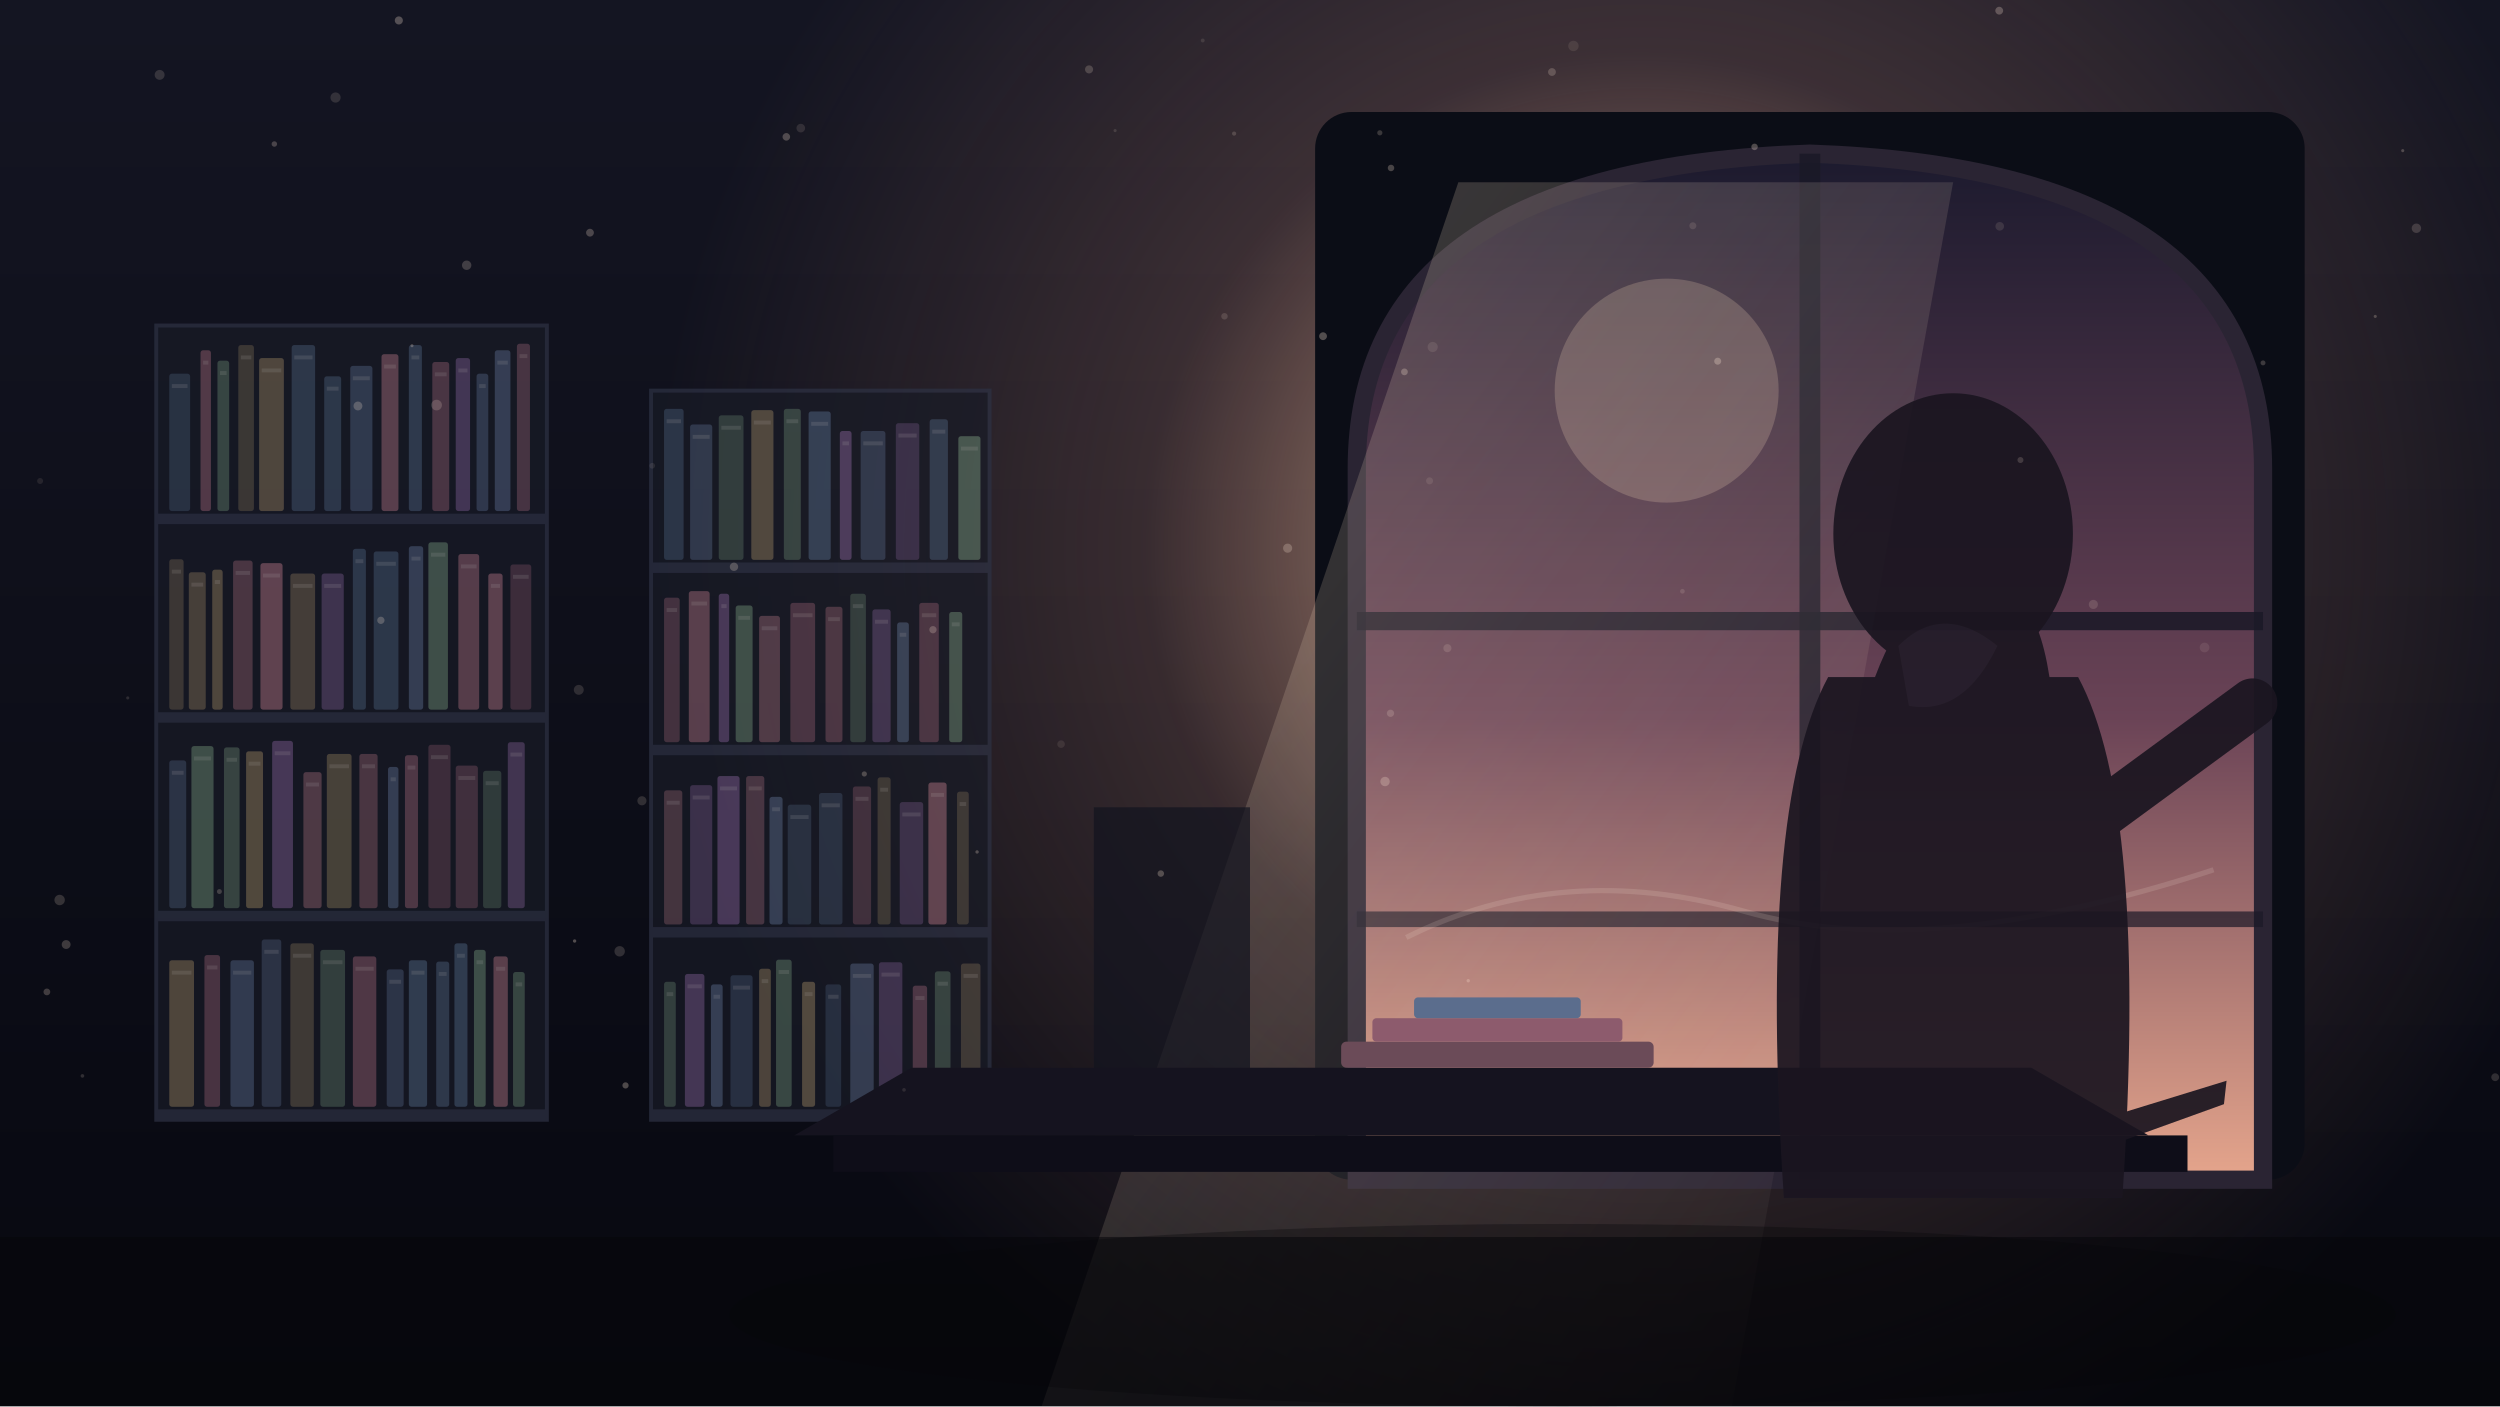
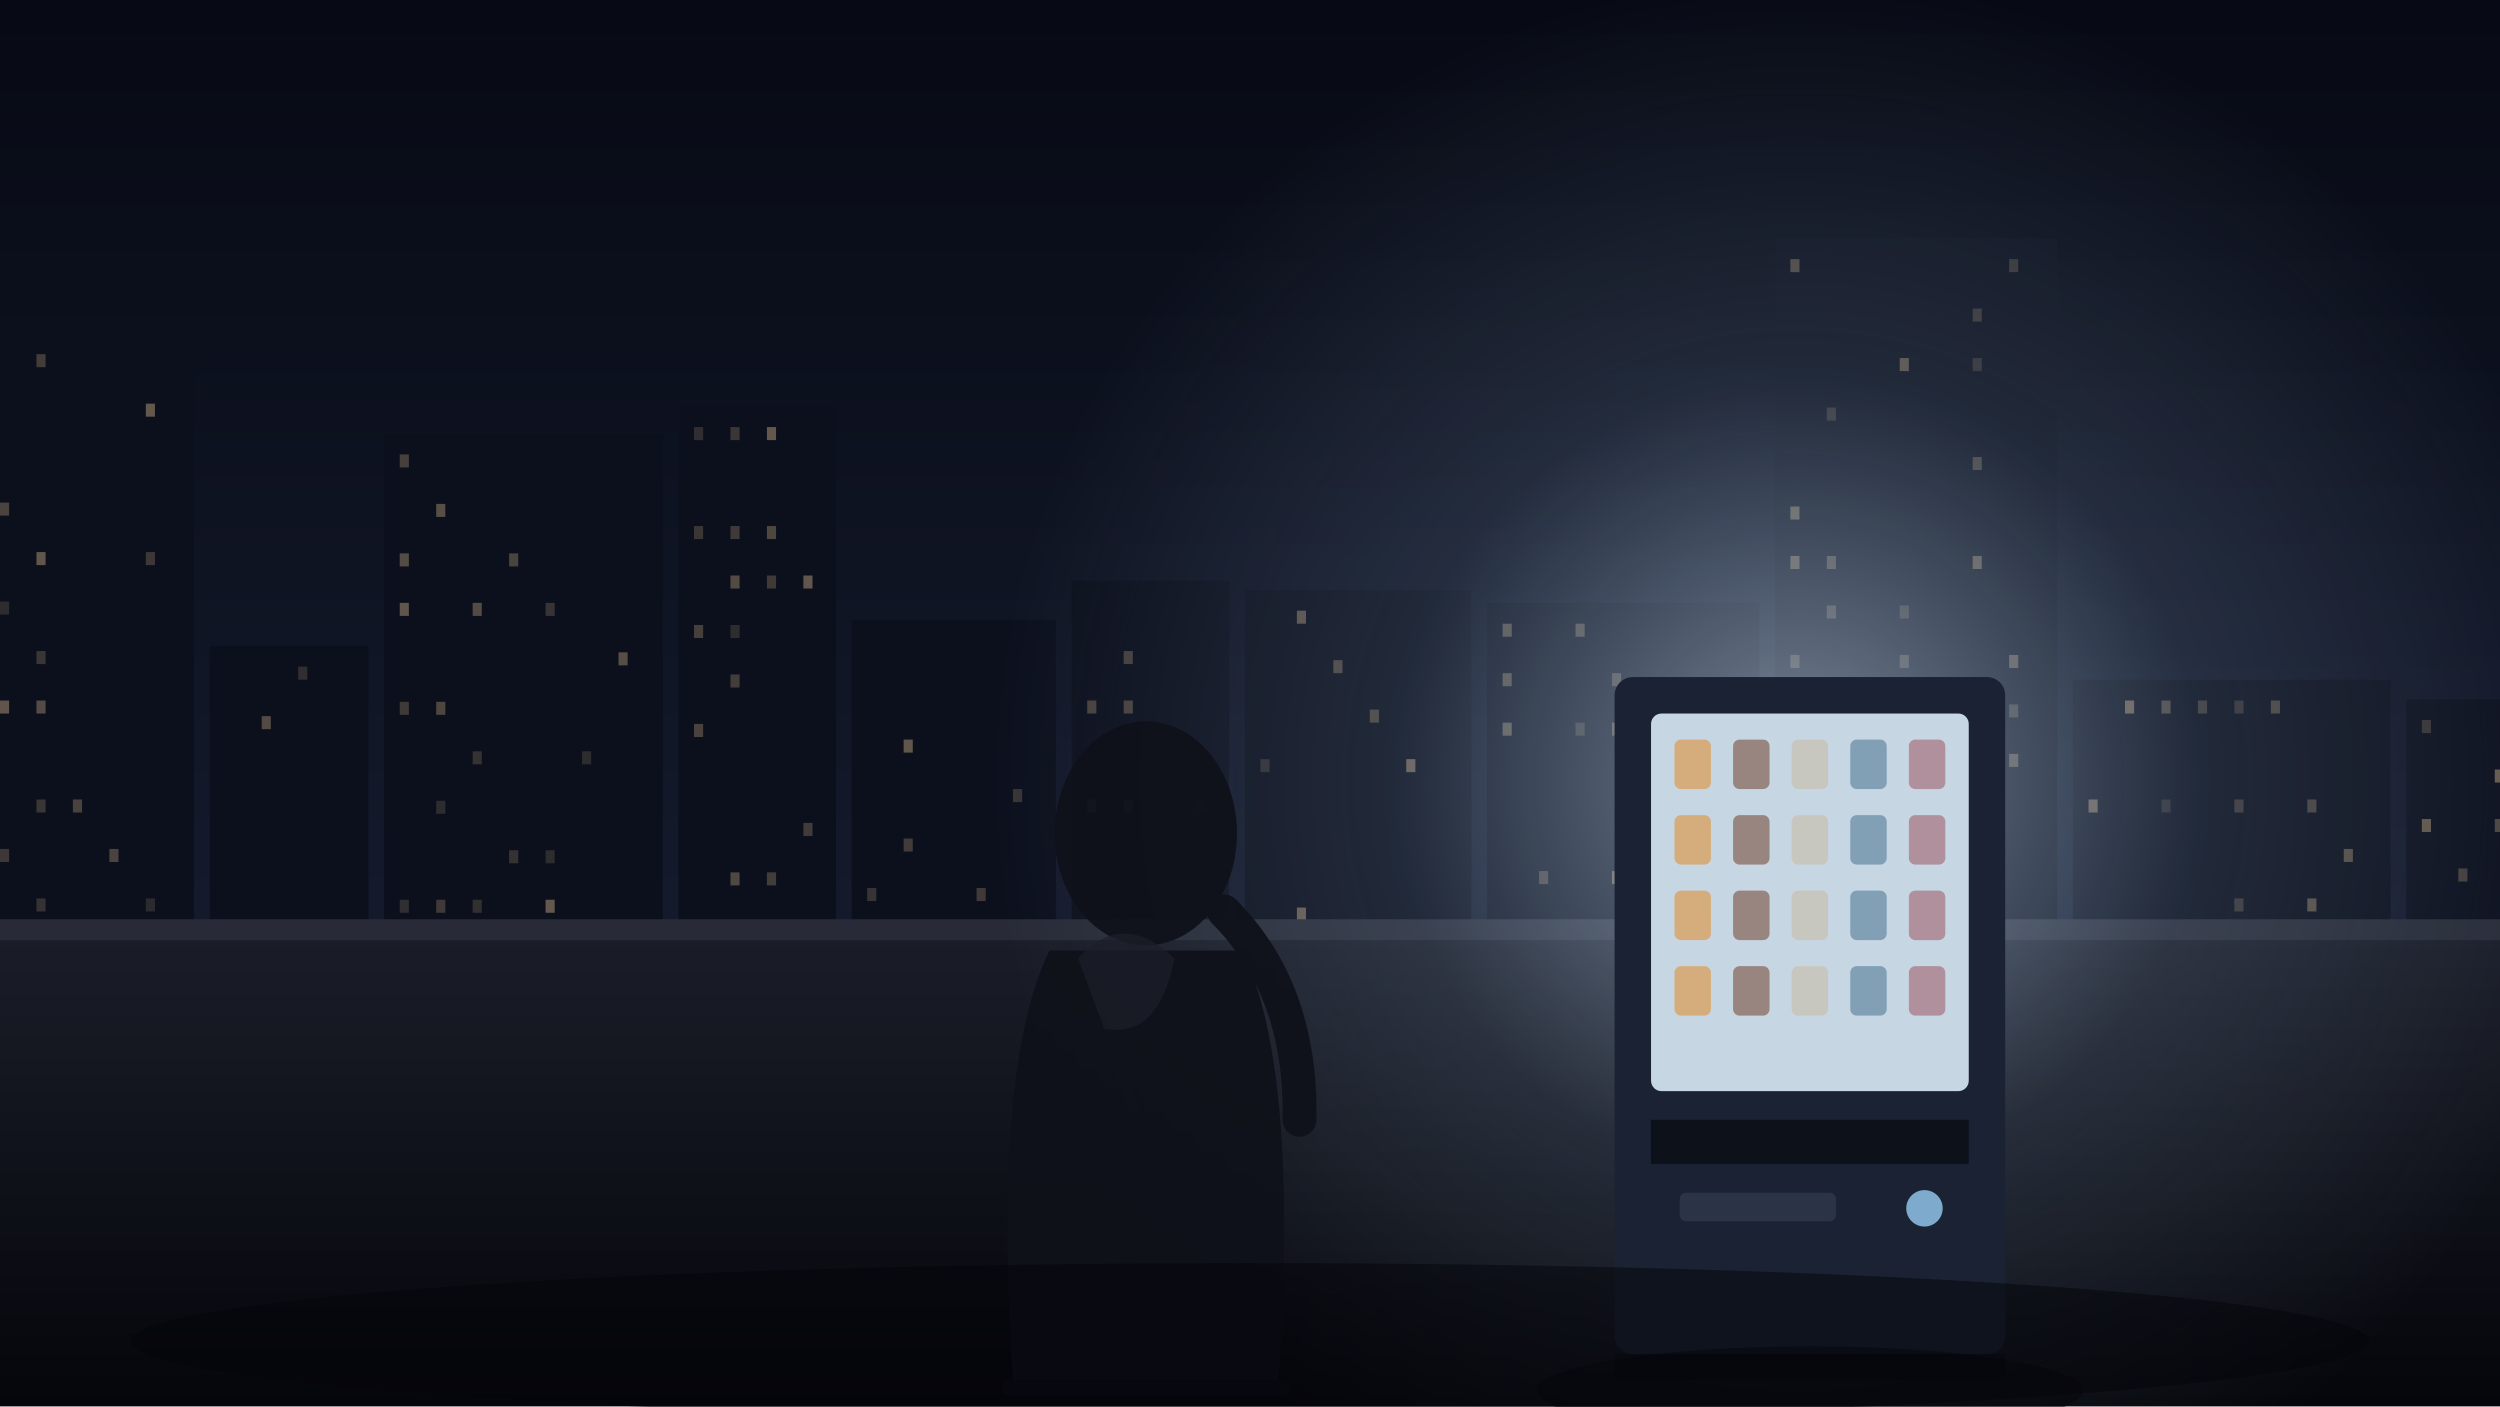
<svg xmlns="http://www.w3.org/2000/svg" viewBox="0 0 1920 1080" width="1920" height="1080">
  <defs>
    <linearGradient id="sky" x1="0" y1="0" x2="0" y2="1">
-       <stop offset="0" stop-color="#1c1a2e" />
-       <stop offset="0.55" stop-color="#6a4356" />
-       <stop offset="1" stop-color="#e5a58c" />
+       <stop offset="0" stop-color="#070a14" />
+       <stop offset="0.65" stop-color="#141a2c" />
+       <stop offset="1" stop-color="#312638" />
    </linearGradient>
-     <linearGradient id="wall" x1="0" y1="0" x2="0" y2="1">
-       <stop offset="0" stop-color="#141522" />
-       <stop offset="1" stop-color="#070810" />
-     </linearGradient>
-     <radialGradient id="glow" cx="1260" cy="420" r="760" gradientUnits="userSpaceOnUse">
-       <stop offset="0" stop-color="#ffd7b0" stop-opacity="0.8" />
-       <stop offset="0.5" stop-color="#f3a98f" stop-opacity="0.18" />
-       <stop offset="1" stop-color="#f3a98f" stop-opacity="0" />
+     <radialGradient id="vend" cx="1380" cy="600" r="620" gradientUnits="userSpaceOnUse">
+       <stop offset="0" stop-color="#d9ecff" stop-opacity="0.55" />
+       <stop offset="0.5" stop-color="#a8c9ec" stop-opacity="0.14" />
+       <stop offset="1" stop-color="#a8c9ec" stop-opacity="0" />
    </radialGradient>
-     <linearGradient id="beam" x1="0" y1="0" x2="1" y2="1">
-       <stop offset="0" stop-color="#ffe6c8" stop-opacity="0.3" />
-       <stop offset="1" stop-color="#ffe6c8" stop-opacity="0" />
+     <linearGradient id="road" x1="0" y1="0" x2="0" y2="1">
+       <stop offset="0" stop-color="#1a1d28" />
+       <stop offset="1" stop-color="#05060b" />
    </linearGradient>
  </defs>
-   <rect width="1920" height="1080" fill="url(#wall)" />
-   <rect width="1920" height="1080" fill="url(#glow)" />
-   <g>
-     <rect x="1010" y="86" width="760" height="820" rx="28" fill="#0b0d16" />
-     <path d="M1042 906 L1042 360 Q1042 130 1390 118 Q1738 130 1738 360 L1738 906 Z" fill="url(#sky)" />
-     <path d="M1042 906 L1042 360 Q1042 130 1390 118 Q1738 130 1738 360 L1738 906 Z" fill="none" stroke="#2a2433" stroke-width="14" />
-     <rect x="1382" y="118" width="16" height="788" fill="#1a1826" opacity="0.86" />
-     <rect x="1042" y="470" width="696" height="14" fill="#1a1826" opacity="0.86" />
-     <rect x="1042" y="700" width="696" height="12" fill="#1a1826" opacity="0.7" />
-     <circle cx="1280" cy="300" r="86" fill="#ffe0bd" opacity="0.2" />
-     <path d="M1080 720 Q1200 660 1340 700 T1700 668" fill="none" stroke="#fff3e2" stroke-width="4" opacity="0.14" />
+   <rect width="1920" height="1080" fill="url(#sky)" />
+   <rect x="-40" y="256" width="189" height="464" fill="#0c101d" />
+   <rect x="-28" y="500" width="7" height="10" fill="#ffd9a0" opacity="0.15" />
+   <rect x="0" y="386" width="7" height="10" fill="#ffd9a0" opacity="0.26" />
+   <rect x="0" y="462" width="7" height="10" fill="#ffd9a0" opacity="0.14" />
+   <rect x="0" y="538" width="7" height="10" fill="#ffd9a0" opacity="0.34" />
+   <rect x="0" y="652" width="7" height="10" fill="#ffd9a0" opacity="0.20" />
+   <rect x="28" y="272" width="7" height="10" fill="#ffd9a0" opacity="0.23" />
+   <rect x="28" y="424" width="7" height="10" fill="#ffd9a0" opacity="0.35" />
+   <rect x="28" y="500" width="7" height="10" fill="#ffd9a0" opacity="0.19" />
+   <rect x="28" y="538" width="7" height="10" fill="#ffd9a0" opacity="0.30" />
+   <rect x="28" y="614" width="7" height="10" fill="#ffd9a0" opacity="0.19" />
+   <rect x="28" y="690" width="7" height="10" fill="#ffd9a0" opacity="0.17" />
+   <rect x="56" y="614" width="7" height="10" fill="#ffd9a0" opacity="0.25" />
+   <rect x="84" y="652" width="7" height="10" fill="#ffd9a0" opacity="0.26" />
+   <rect x="112" y="310" width="7" height="10" fill="#ffd9a0" opacity="0.36" />
+   <rect x="112" y="424" width="7" height="10" fill="#ffd9a0" opacity="0.20" />
+   <rect x="112" y="690" width="7" height="10" fill="#ffd9a0" opacity="0.13" />
+   <rect x="161" y="496" width="122" height="224" fill="#0c101d" />
+   <rect x="201" y="550" width="7" height="10" fill="#ffd9a0" opacity="0.29" />
+   <rect x="229" y="512" width="7" height="10" fill="#ffd9a0" opacity="0.15" />
+   <rect x="295" y="333" width="214" height="387" fill="#0c101d" />
+   <rect x="307" y="349" width="7" height="10" fill="#ffd9a0" opacity="0.24" />
+   <rect x="307" y="425" width="7" height="10" fill="#ffd9a0" opacity="0.30" />
+   <rect x="307" y="463" width="7" height="10" fill="#ffd9a0" opacity="0.35" />
+   <rect x="307" y="539" width="7" height="10" fill="#ffd9a0" opacity="0.21" />
+   <rect x="307" y="691" width="7" height="10" fill="#ffd9a0" opacity="0.15" />
+   <rect x="335" y="387" width="7" height="10" fill="#ffd9a0" opacity="0.31" />
+   <rect x="335" y="539" width="7" height="10" fill="#ffd9a0" opacity="0.27" />
+   <rect x="335" y="615" width="7" height="10" fill="#ffd9a0" opacity="0.14" />
+   <rect x="335" y="691" width="7" height="10" fill="#ffd9a0" opacity="0.21" />
+   <rect x="363" y="463" width="7" height="10" fill="#ffd9a0" opacity="0.30" />
+   <rect x="363" y="577" width="7" height="10" fill="#ffd9a0" opacity="0.17" />
+   <rect x="363" y="691" width="7" height="10" fill="#ffd9a0" opacity="0.16" />
+   <rect x="391" y="425" width="7" height="10" fill="#ffd9a0" opacity="0.26" />
+   <rect x="391" y="653" width="7" height="10" fill="#ffd9a0" opacity="0.17" />
+   <rect x="419" y="463" width="7" height="10" fill="#ffd9a0" opacity="0.18" />
+   <rect x="419" y="653" width="7" height="10" fill="#ffd9a0" opacity="0.14" />
+   <rect x="419" y="691" width="7" height="10" fill="#ffd9a0" opacity="0.36" />
+   <rect x="447" y="577" width="7" height="10" fill="#ffd9a0" opacity="0.14" />
+   <rect x="475" y="501" width="7" height="10" fill="#ffd9a0" opacity="0.31" />
+   <rect x="521" y="312" width="121" height="408" fill="#0c101d" />
+   <rect x="533" y="328" width="7" height="10" fill="#ffd9a0" opacity="0.15" />
+   <rect x="533" y="404" width="7" height="10" fill="#ffd9a0" opacity="0.19" />
+   <rect x="533" y="480" width="7" height="10" fill="#ffd9a0" opacity="0.24" />
+   <rect x="533" y="556" width="7" height="10" fill="#ffd9a0" opacity="0.25" />
+   <rect x="561" y="328" width="7" height="10" fill="#ffd9a0" opacity="0.19" />
+   <rect x="561" y="404" width="7" height="10" fill="#ffd9a0" opacity="0.21" />
+   <rect x="561" y="442" width="7" height="10" fill="#ffd9a0" opacity="0.29" />
+   <rect x="561" y="480" width="7" height="10" fill="#ffd9a0" opacity="0.14" />
+   <rect x="561" y="518" width="7" height="10" fill="#ffd9a0" opacity="0.23" />
+   <rect x="561" y="670" width="7" height="10" fill="#ffd9a0" opacity="0.28" />
+   <rect x="589" y="328" width="7" height="10" fill="#ffd9a0" opacity="0.36" />
+   <rect x="589" y="404" width="7" height="10" fill="#ffd9a0" opacity="0.27" />
+   <rect x="589" y="442" width="7" height="10" fill="#ffd9a0" opacity="0.21" />
+   <rect x="589" y="670" width="7" height="10" fill="#ffd9a0" opacity="0.23" />
+   <rect x="617" y="442" width="7" height="10" fill="#ffd9a0" opacity="0.35" />
+   <rect x="617" y="632" width="7" height="10" fill="#ffd9a0" opacity="0.22" />
+   <rect x="654" y="476" width="157" height="244" fill="#0c101d" />
+   <rect x="666" y="682" width="7" height="10" fill="#ffd9a0" opacity="0.18" />
+   <rect x="694" y="568" width="7" height="10" fill="#ffd9a0" opacity="0.35" />
+   <rect x="694" y="644" width="7" height="10" fill="#ffd9a0" opacity="0.22" />
+   <rect x="750" y="682" width="7" height="10" fill="#ffd9a0" opacity="0.21" />
+   <rect x="778" y="606" width="7" height="10" fill="#ffd9a0" opacity="0.18" />
+   <rect x="823" y="446" width="121" height="274" fill="#0c101d" />
+   <rect x="835" y="538" width="7" height="10" fill="#ffd9a0" opacity="0.24" />
+   <rect x="835" y="614" width="7" height="10" fill="#ffd9a0" opacity="0.29" />
+   <rect x="863" y="500" width="7" height="10" fill="#ffd9a0" opacity="0.23" />
+   <rect x="863" y="538" width="7" height="10" fill="#ffd9a0" opacity="0.24" />
+   <rect x="863" y="614" width="7" height="10" fill="#ffd9a0" opacity="0.20" />
+   <rect x="919" y="614" width="7" height="10" fill="#ffd9a0" opacity="0.12" />
+   <rect x="956" y="453" width="174" height="267" fill="#0c101d" />
+   <rect x="968" y="583" width="7" height="10" fill="#ffd9a0" opacity="0.14" />
+   <rect x="996" y="469" width="7" height="10" fill="#ffd9a0" opacity="0.31" />
+   <rect x="996" y="697" width="7" height="10" fill="#ffd9a0" opacity="0.36" />
+   <rect x="1024" y="507" width="7" height="10" fill="#ffd9a0" opacity="0.25" />
+   <rect x="1052" y="545" width="7" height="10" fill="#ffd9a0" opacity="0.24" />
+   <rect x="1080" y="583" width="7" height="10" fill="#ffd9a0" opacity="0.36" />
+   <rect x="1142" y="463" width="209" height="257" fill="#0c101d" />
+   <rect x="1154" y="479" width="7" height="10" fill="#ffd9a0" opacity="0.27" />
+   <rect x="1154" y="517" width="7" height="10" fill="#ffd9a0" opacity="0.27" />
+   <rect x="1154" y="555" width="7" height="10" fill="#ffd9a0" opacity="0.30" />
+   <rect x="1182" y="669" width="7" height="10" fill="#ffd9a0" opacity="0.23" />
+   <rect x="1210" y="479" width="7" height="10" fill="#ffd9a0" opacity="0.25" />
+   <rect x="1210" y="555" width="7" height="10" fill="#ffd9a0" opacity="0.16" />
+   <rect x="1238" y="517" width="7" height="10" fill="#ffd9a0" opacity="0.23" />
+   <rect x="1238" y="555" width="7" height="10" fill="#ffd9a0" opacity="0.28" />
+   <rect x="1238" y="669" width="7" height="10" fill="#ffd9a0" opacity="0.35" />
+   <rect x="1363" y="183" width="217" height="537" fill="#0c101d" />
+   <rect x="1375" y="199" width="7" height="10" fill="#ffd9a0" opacity="0.26" />
+   <rect x="1375" y="389" width="7" height="10" fill="#ffd9a0" opacity="0.32" />
+   <rect x="1375" y="427" width="7" height="10" fill="#ffd9a0" opacity="0.30" />
+   <rect x="1375" y="503" width="7" height="10" fill="#ffd9a0" opacity="0.20" />
+   <rect x="1375" y="579" width="7" height="10" fill="#ffd9a0" opacity="0.37" />
+   <rect x="1375" y="693" width="7" height="10" fill="#ffd9a0" opacity="0.22" />
+   <rect x="1403" y="313" width="7" height="10" fill="#ffd9a0" opacity="0.15" />
+   <rect x="1403" y="427" width="7" height="10" fill="#ffd9a0" opacity="0.24" />
+   <rect x="1403" y="465" width="7" height="10" fill="#ffd9a0" opacity="0.20" />
+   <rect x="1403" y="617" width="7" height="10" fill="#ffd9a0" opacity="0.24" />
+   <rect x="1403" y="655" width="7" height="10" fill="#ffd9a0" opacity="0.32" />
+   <rect x="1403" y="693" width="7" height="10" fill="#ffd9a0" opacity="0.20" />
+   <rect x="1431" y="541" width="7" height="10" fill="#ffd9a0" opacity="0.20" />
+   <rect x="1431" y="655" width="7" height="10" fill="#ffd9a0" opacity="0.13" />
+   <rect x="1459" y="275" width="7" height="10" fill="#ffd9a0" opacity="0.30" />
+   <rect x="1459" y="465" width="7" height="10" fill="#ffd9a0" opacity="0.16" />
+   <rect x="1459" y="503" width="7" height="10" fill="#ffd9a0" opacity="0.20" />
+   <rect x="1487" y="541" width="7" height="10" fill="#ffd9a0" opacity="0.20" />
+   <rect x="1487" y="693" width="7" height="10" fill="#ffd9a0" opacity="0.33" />
+   <rect x="1515" y="237" width="7" height="10" fill="#ffd9a0" opacity="0.17" />
+   <rect x="1515" y="275" width="7" height="10" fill="#ffd9a0" opacity="0.14" />
+   <rect x="1515" y="351" width="7" height="10" fill="#ffd9a0" opacity="0.22" />
+   <rect x="1515" y="427" width="7" height="10" fill="#ffd9a0" opacity="0.30" />
+   <rect x="1515" y="541" width="7" height="10" fill="#ffd9a0" opacity="0.23" />
+   <rect x="1515" y="655" width="7" height="10" fill="#ffd9a0" opacity="0.31" />
+   <rect x="1515" y="693" width="7" height="10" fill="#ffd9a0" opacity="0.19" />
+   <rect x="1543" y="199" width="7" height="10" fill="#ffd9a0" opacity="0.17" />
+   <rect x="1543" y="503" width="7" height="10" fill="#ffd9a0" opacity="0.28" />
+   <rect x="1543" y="541" width="7" height="10" fill="#ffd9a0" opacity="0.19" />
+   <rect x="1543" y="579" width="7" height="10" fill="#ffd9a0" opacity="0.27" />
+   <rect x="1592" y="522" width="244" height="198" fill="#0c101d" />
+   <rect x="1604" y="614" width="7" height="10" fill="#ffd9a0" opacity="0.35" />
+   <rect x="1632" y="538" width="7" height="10" fill="#ffd9a0" opacity="0.36" />
+   <rect x="1660" y="538" width="7" height="10" fill="#ffd9a0" opacity="0.25" />
+   <rect x="1660" y="614" width="7" height="10" fill="#ffd9a0" opacity="0.12" />
+   <rect x="1688" y="538" width="7" height="10" fill="#ffd9a0" opacity="0.19" />
+   <rect x="1716" y="538" width="7" height="10" fill="#ffd9a0" opacity="0.16" />
+   <rect x="1716" y="614" width="7" height="10" fill="#ffd9a0" opacity="0.18" />
+   <rect x="1716" y="690" width="7" height="10" fill="#ffd9a0" opacity="0.18" />
+   <rect x="1744" y="538" width="7" height="10" fill="#ffd9a0" opacity="0.24" />
+   <rect x="1772" y="614" width="7" height="10" fill="#ffd9a0" opacity="0.23" />
+   <rect x="1772" y="690" width="7" height="10" fill="#ffd9a0" opacity="0.30" />
+   <rect x="1800" y="652" width="7" height="10" fill="#ffd9a0" opacity="0.29" />
+   <rect x="1848" y="537" width="96" height="183" fill="#0c101d" />
+   <rect x="1860" y="553" width="7" height="10" fill="#ffd9a0" opacity="0.17" />
+   <rect x="1860" y="629" width="7" height="10" fill="#ffd9a0" opacity="0.34" />
+   <rect x="1888" y="667" width="7" height="10" fill="#ffd9a0" opacity="0.23" />
+   <rect x="1916" y="591" width="7" height="10" fill="#ffd9a0" opacity="0.36" />
+   <rect x="1916" y="629" width="7" height="10" fill="#ffd9a0" opacity="0.26" />
+   <rect x="1956" y="532" width="121" height="188" fill="#0c101d" />
+   <rect x="2024" y="586" width="7" height="10" fill="#ffd9a0" opacity="0.32" />
+   <rect x="2024" y="662" width="7" height="10" fill="#ffd9a0" opacity="0.36" />
+   <rect x="2052" y="548" width="7" height="10" fill="#ffd9a0" opacity="0.27" />
+   <rect x="2052" y="662" width="7" height="10" fill="#ffd9a0" opacity="0.31" />
+   <rect y="720" width="1920" height="360" fill="url(#road)" />
+   <rect y="706" width="1920" height="16" fill="#282b37" />
+   <rect width="1920" height="1080" fill="url(#vend)" />
+   <g transform="translate(1390 520)">
+     <rect x="-150" y="0" width="300" height="520" rx="14" fill="#1a2233" />
+     <rect x="-122" y="28" width="244" height="290" rx="8" fill="#e2f2ff" opacity="0.86" />
+     <g opacity="0.85">
+       <rect x="-104" y="48" width="28" height="38" rx="5" fill="#d9a15e" opacity="0.9" />
+       <rect x="-59" y="48" width="28" height="38" rx="5" fill="#8a6d62" opacity="0.9" />
+       <rect x="-14" y="48" width="28" height="38" rx="5" fill="#c9c2b4" opacity="0.9" />
+       <rect x="31" y="48" width="28" height="38" rx="5" fill="#6d8fa8" opacity="0.9" />
+       <rect x="76" y="48" width="28" height="38" rx="5" fill="#a87b86" opacity="0.9" />
+       <rect x="-104" y="106" width="28" height="38" rx="5" fill="#d9a15e" opacity="0.9" />
+       <rect x="-59" y="106" width="28" height="38" rx="5" fill="#8a6d62" opacity="0.9" />
+       <rect x="-14" y="106" width="28" height="38" rx="5" fill="#c9c2b4" opacity="0.9" />
+       <rect x="31" y="106" width="28" height="38" rx="5" fill="#6d8fa8" opacity="0.9" />
+       <rect x="76" y="106" width="28" height="38" rx="5" fill="#a87b86" opacity="0.9" />
+       <rect x="-104" y="164" width="28" height="38" rx="5" fill="#d9a15e" opacity="0.9" />
+       <rect x="-59" y="164" width="28" height="38" rx="5" fill="#8a6d62" opacity="0.9" />
+       <rect x="-14" y="164" width="28" height="38" rx="5" fill="#c9c2b4" opacity="0.9" />
+       <rect x="31" y="164" width="28" height="38" rx="5" fill="#6d8fa8" opacity="0.9" />
+       <rect x="76" y="164" width="28" height="38" rx="5" fill="#a87b86" opacity="0.9" />
+       <rect x="-104" y="222" width="28" height="38" rx="5" fill="#d9a15e" opacity="0.9" />
+       <rect x="-59" y="222" width="28" height="38" rx="5" fill="#8a6d62" opacity="0.9" />
+       <rect x="-14" y="222" width="28" height="38" rx="5" fill="#c9c2b4" opacity="0.9" />
+       <rect x="31" y="222" width="28" height="38" rx="5" fill="#6d8fa8" opacity="0.9" />
+       <rect x="76" y="222" width="28" height="38" rx="5" fill="#a87b86" opacity="0.9" />
+     </g>
+     <rect x="-122" y="340" width="244" height="34" fill="#0c111a" />
+     <rect x="-100" y="396" width="120" height="22" rx="5" fill="#2a3446" />
+     <circle cx="88" cy="408" r="14" fill="#8fc3e8" opacity="0.85" />
+     <rect x="-150" y="520" width="300" height="20" fill="#0c1018" />
+     <ellipse cx="0" cy="548" rx="210" ry="34" fill="#05060a" opacity="0.5" />
  </g>
-   <polygon points="1120,140 1500,140 1330,1080 800,1080" fill="url(#beam)" opacity="0.8" />
-   <g opacity="0.72">
-     <rect x="120" y="250" width="300" height="610" fill="#171a26" stroke="#2c3043" stroke-width="3" />
-     <rect x="120" y="394.5" width="300" height="8" fill="#2c3043" />
-     <rect x="130" y="287" width="16" height="105.5" rx="2" fill="#4f6480" opacity="0.477" />
-     <rect x="132" y="295" width="12" height="3" fill="#f3eee8" opacity="0.16" />
-     <rect x="154" y="269" width="8" height="123.5" rx="2" fill="#8d5b6d" opacity="0.706" />
-     <rect x="156" y="277" width="4" height="3" fill="#f3eee8" opacity="0.16" />
-     <rect x="167" y="277" width="9" height="115.5" rx="2" fill="#6d8d74" opacity="0.545" />
-     <rect x="169" y="285" width="5" height="3" fill="#f3eee8" opacity="0.16" />
-     <rect x="183" y="265" width="12" height="127.5" rx="2" fill="#8d7a5b" opacity="0.439" />
-     <rect x="185" y="273" width="8" height="3" fill="#f3eee8" opacity="0.16" />
-     <rect x="199" y="275" width="19" height="117.5" rx="2" fill="#8d7a5b" opacity="0.674" />
-     <rect x="201" y="283" width="15" height="3" fill="#f3eee8" opacity="0.16" />
-     <rect x="224" y="265" width="18" height="127.5" rx="2" fill="#4f6480" opacity="0.576" />
-     <rect x="226" y="273" width="14" height="3" fill="#f3eee8" opacity="0.16" />
-     <rect x="249" y="289" width="13" height="103.5" rx="2" fill="#4f6480" opacity="0.577" />
-     <rect x="251" y="297" width="9" height="3" fill="#f3eee8" opacity="0.16" />
-     <rect x="269" y="281" width="17" height="111.5" rx="2" fill="#5b6d8d" opacity="0.551" />
-     <rect x="271" y="289" width="13" height="3" fill="#f3eee8" opacity="0.16" />
-     <rect x="293" y="272" width="13" height="120.5" rx="2" fill="#a76f7d" opacity="0.652" />
-     <rect x="295" y="280" width="9" height="3" fill="#f3eee8" opacity="0.16" />
-     <rect x="314" y="265" width="10" height="127.5" rx="2" fill="#4f6480" opacity="0.625" />
-     <rect x="316" y="273" width="6" height="3" fill="#f3eee8" opacity="0.16" />
-     <rect x="332" y="278" width="13" height="114.5" rx="2" fill="#8d5b6d" opacity="0.612" />
-     <rect x="334" y="286" width="9" height="3" fill="#f3eee8" opacity="0.16" />
-     <rect x="350" y="275" width="11" height="117.5" rx="2" fill="#7a5b8d" opacity="0.641" />
-     <rect x="352" y="283" width="7" height="3" fill="#f3eee8" opacity="0.16" />
-     <rect x="366" y="287" width="9" height="105.5" rx="2" fill="#5b6d8d" opacity="0.537" />
-     <rect x="368" y="295" width="5" height="3" fill="#f3eee8" opacity="0.16" />
-     <rect x="380" y="269" width="12" height="123.5" rx="2" fill="#5b6d8d" opacity="0.634" />
-     <rect x="382" y="277" width="8" height="3" fill="#f3eee8" opacity="0.16" />
-     <rect x="397" y="264" width="10" height="128.5" rx="2" fill="#8d5b6d" opacity="0.592" />
-     <rect x="399" y="272" width="6" height="3" fill="#f3eee8" opacity="0.16" />
-     <rect x="120" y="547" width="300" height="8" fill="#2c3043" />
-     <rect x="130" y="429.5" width="11" height="115.5" rx="2" fill="#8d7a5b" opacity="0.448" />
-     <rect x="132" y="437.5" width="7" height="3" fill="#f3eee8" opacity="0.16" />
-     <rect x="145" y="439.5" width="13" height="105.5" rx="2" fill="#8d7a5b" opacity="0.58" />
-     <rect x="147" y="447.5" width="9" height="3" fill="#f3eee8" opacity="0.16" />
-     <rect x="163" y="437.5" width="8" height="107.5" rx="2" fill="#8d7a5b" opacity="0.682" />
-     <rect x="165" y="445.5" width="4" height="3" fill="#f3eee8" opacity="0.16" />
-     <rect x="179" y="430.5" width="15" height="114.5" rx="2" fill="#a76f7d" opacity="0.494" />
-     <rect x="181" y="438.5" width="11" height="3" fill="#f3eee8" opacity="0.16" />
-     <rect x="200" y="432.5" width="17" height="112.5" rx="2" fill="#a76f7d" opacity="0.714" />
-     <rect x="202" y="440.5" width="13" height="3" fill="#f3eee8" opacity="0.16" />
-     <rect x="223" y="440.5" width="19" height="104.5" rx="2" fill="#8d7a5b" opacity="0.56" />
-     <rect x="225" y="448.5" width="15" height="3" fill="#f3eee8" opacity="0.16" />
-     <rect x="247" y="440.5" width="17" height="104.5" rx="2" fill="#7a5b8d" opacity="0.591" />
-     <rect x="249" y="448.5" width="13" height="3" fill="#f3eee8" opacity="0.16" />
-     <rect x="271" y="421.5" width="10" height="123.5" rx="2" fill="#4f6480" opacity="0.592" />
-     <rect x="273" y="429.5" width="6" height="3" fill="#f3eee8" opacity="0.16" />
-     <rect x="287" y="423.5" width="19" height="121.5" rx="2" fill="#4f6480" opacity="0.594" />
-     <rect x="289" y="431.5" width="15" height="3" fill="#f3eee8" opacity="0.16" />
-     <rect x="314" y="419.5" width="11" height="125.5" rx="2" fill="#5b6d8d" opacity="0.64" />
-     <rect x="316" y="427.5" width="7" height="3" fill="#f3eee8" opacity="0.16" />
-     <rect x="329" y="416.5" width="15" height="128.5" rx="2" fill="#6d8d74" opacity="0.672" />
-     <rect x="331" y="424.5" width="11" height="3" fill="#f3eee8" opacity="0.16" />
-     <rect x="352" y="425.5" width="16" height="119.5" rx="2" fill="#a76f7d" opacity="0.617" />
-     <rect x="354" y="433.5" width="12" height="3" fill="#f3eee8" opacity="0.16" />
-     <rect x="375" y="440.5" width="11" height="104.5" rx="2" fill="#a76f7d" opacity="0.668" />
-     <rect x="377" y="448.5" width="7" height="3" fill="#f3eee8" opacity="0.16" />
-     <rect x="392" y="433.5" width="16" height="111.5" rx="2" fill="#8d5b6d" opacity="0.46" />
-     <rect x="394" y="441.5" width="12" height="3" fill="#f3eee8" opacity="0.16" />
-     <rect x="120" y="699.5" width="300" height="8" fill="#2c3043" />
-     <rect x="130" y="584" width="13" height="113.5" rx="2" fill="#5b6d8d" opacity="0.467" />
-     <rect x="132" y="592" width="9" height="3" fill="#f3eee8" opacity="0.16" />
-     <rect x="147" y="573" width="17" height="124.5" rx="2" fill="#6d8d74" opacity="0.667" />
-     <rect x="149" y="581" width="13" height="3" fill="#f3eee8" opacity="0.16" />
-     <rect x="172" y="574" width="12" height="123.5" rx="2" fill="#6d8d74" opacity="0.542" />
-     <rect x="174" y="582" width="8" height="3" fill="#f3eee8" opacity="0.16" />
-     <rect x="189" y="577" width="13" height="120.5" rx="2" fill="#8d7a5b" opacity="0.706" />
-     <rect x="191" y="585" width="9" height="3" fill="#f3eee8" opacity="0.16" />
-     <rect x="209" y="569" width="16" height="128.5" rx="2" fill="#7a5b8d" opacity="0.686" />
-     <rect x="211" y="577" width="12" height="3" fill="#f3eee8" opacity="0.16" />
-     <rect x="233" y="593" width="14" height="104.5" rx="2" fill="#a76f7d" opacity="0.552" />
-     <rect x="235" y="601" width="10" height="3" fill="#f3eee8" opacity="0.16" />
-     <rect x="251" y="579" width="19" height="118.5" rx="2" fill="#8d7a5b" opacity="0.597" />
-     <rect x="253" y="587" width="15" height="3" fill="#f3eee8" opacity="0.16" />
-     <rect x="276" y="579" width="14" height="118.5" rx="2" fill="#a76f7d" opacity="0.496" />
-     <rect x="278" y="587" width="10" height="3" fill="#f3eee8" opacity="0.16" />
-     <rect x="298" y="589" width="8" height="108.5" rx="2" fill="#5b6d8d" opacity="0.64" />
-     <rect x="300" y="597" width="4" height="3" fill="#f3eee8" opacity="0.16" />
-     <rect x="311" y="580" width="10" height="117.5" rx="2" fill="#8d5b6d" opacity="0.681" />
-     <rect x="313" y="588" width="6" height="3" fill="#f3eee8" opacity="0.16" />
-     <rect x="329" y="572" width="17" height="125.5" rx="2" fill="#8d5b6d" opacity="0.464" />
-     <rect x="331" y="580" width="13" height="3" fill="#f3eee8" opacity="0.16" />
-     <rect x="350" y="588" width="17" height="109.5" rx="2" fill="#8d5b6d" opacity="0.508" />
-     <rect x="352" y="596" width="13" height="3" fill="#f3eee8" opacity="0.16" />
-     <rect x="371" y="592" width="14" height="105.5" rx="2" fill="#6d8d74" opacity="0.423" />
-     <rect x="373" y="600" width="10" height="3" fill="#f3eee8" opacity="0.16" />
-     <rect x="390" y="570" width="13" height="127.5" rx="2" fill="#7a5b8d" opacity="0.612" />
-     <rect x="392" y="578" width="9" height="3" fill="#f3eee8" opacity="0.16" />
-     <rect x="120" y="852" width="300" height="8" fill="#2c3043" />
-     <rect x="130" y="737.5" width="19" height="112.5" rx="2" fill="#8d7a5b" opacity="0.686" />
-     <rect x="132" y="745.5" width="15" height="3" fill="#f3eee8" opacity="0.16" />
-     <rect x="157" y="733.5" width="12" height="116.5" rx="2" fill="#8d5b6d" opacity="0.618" />
-     <rect x="159" y="741.5" width="8" height="3" fill="#f3eee8" opacity="0.16" />
-     <rect x="177" y="737.5" width="18" height="112.5" rx="2" fill="#5b6d8d" opacity="0.608" />
-     <rect x="179" y="745.5" width="14" height="3" fill="#f3eee8" opacity="0.16" />
-     <rect x="201" y="721.5" width="15" height="128.5" rx="2" fill="#5b6d8d" opacity="0.47" />
-     <rect x="203" y="729.5" width="11" height="3" fill="#f3eee8" opacity="0.16" />
-     <rect x="223" y="724.5" width="18" height="125.5" rx="2" fill="#8d7a5b" opacity="0.505" />
-     <rect x="225" y="732.5" width="14" height="3" fill="#f3eee8" opacity="0.16" />
-     <rect x="246" y="729.5" width="19" height="120.5" rx="2" fill="#6d8d74" opacity="0.488" />
-     <rect x="248" y="737.5" width="15" height="3" fill="#f3eee8" opacity="0.16" />
-     <rect x="271" y="734.5" width="18" height="115.5" rx="2" fill="#8d5b6d" opacity="0.698" />
-     <rect x="273" y="742.5" width="14" height="3" fill="#f3eee8" opacity="0.16" />
-     <rect x="297" y="744.5" width="13" height="105.5" rx="2" fill="#5b6d8d" opacity="0.5" />
-     <rect x="299" y="752.5" width="9" height="3" fill="#f3eee8" opacity="0.16" />
-     <rect x="314" y="737.5" width="14" height="112.5" rx="2" fill="#4f6480" opacity="0.704" />
-     <rect x="316" y="745.5" width="10" height="3" fill="#f3eee8" opacity="0.16" />
-     <rect x="335" y="738.5" width="10" height="111.5" rx="2" fill="#4f6480" opacity="0.627" />
-     <rect x="337" y="746.5" width="6" height="3" fill="#f3eee8" opacity="0.16" />
-     <rect x="349" y="724.5" width="10" height="125.5" rx="2" fill="#4f6480" opacity="0.687" />
-     <rect x="351" y="732.5" width="6" height="3" fill="#f3eee8" opacity="0.16" />
-     <rect x="364" y="729.5" width="9" height="120.5" rx="2" fill="#6d8d74" opacity="0.683" />
-     <rect x="366" y="737.5" width="5" height="3" fill="#f3eee8" opacity="0.16" />
-     <rect x="379" y="734.5" width="11" height="115.5" rx="2" fill="#a76f7d" opacity="0.674" />
-     <rect x="381" y="742.5" width="7" height="3" fill="#f3eee8" opacity="0.16" />
-     <rect x="394" y="746.5" width="9" height="103.5" rx="2" fill="#6d8d74" opacity="0.557" />
-     <rect x="396" y="754.5" width="5" height="3" fill="#f3eee8" opacity="0.16" />
-     <rect x="500" y="300" width="260" height="560" fill="#171a26" stroke="#2c3043" stroke-width="3" />
-     <rect x="500" y="432" width="260" height="8" fill="#2c3043" />
-     <rect x="510" y="314" width="15" height="116" rx="2" fill="#4f6480" opacity="0.55" />
-     <rect x="512" y="322" width="11" height="3" fill="#f3eee8" opacity="0.16" />
-     <rect x="530" y="326" width="17" height="104" rx="2" fill="#5b6d8d" opacity="0.542" />
-     <rect x="532" y="334" width="13" height="3" fill="#f3eee8" opacity="0.16" />
-     <rect x="552" y="319" width="19" height="111" rx="2" fill="#6d8d74" opacity="0.442" />
-     <rect x="554" y="327" width="15" height="3" fill="#f3eee8" opacity="0.16" />
-     <rect x="577" y="315" width="17" height="115" rx="2" fill="#8d7a5b" opacity="0.68" />
-     <rect x="579" y="323" width="13" height="3" fill="#f3eee8" opacity="0.16" />
-     <rect x="602" y="314" width="13" height="116" rx="2" fill="#6d8d74" opacity="0.513" />
-     <rect x="604" y="322" width="9" height="3" fill="#f3eee8" opacity="0.16" />
-     <rect x="621" y="316" width="17" height="114" rx="2" fill="#4f6480" opacity="0.715" />
-     <rect x="623" y="324" width="13" height="3" fill="#f3eee8" opacity="0.16" />
-     <rect x="645" y="331" width="9" height="99" rx="2" fill="#7a5b8d" opacity="0.718" />
-     <rect x="647" y="339" width="5" height="3" fill="#f3eee8" opacity="0.16" />
-     <rect x="661" y="331" width="19" height="99" rx="2" fill="#5b6d8d" opacity="0.504" />
-     <rect x="663" y="339" width="15" height="3" fill="#f3eee8" opacity="0.16" />
-     <rect x="688" y="325" width="18" height="105" rx="2" fill="#7a5b8d" opacity="0.454" />
-     <rect x="690" y="333" width="14" height="3" fill="#f3eee8" opacity="0.16" />
-     <rect x="714" y="322" width="14" height="108" rx="2" fill="#4f6480" opacity="0.6" />
-     <rect x="716" y="330" width="10" height="3" fill="#f3eee8" opacity="0.16" />
-     <rect x="736" y="335" width="17" height="95" rx="2" fill="#6d8d74" opacity="0.715" />
-     <rect x="738" y="343" width="13" height="3" fill="#f3eee8" opacity="0.16" />
-     <rect x="500" y="572" width="260" height="8" fill="#2c3043" />
-     <rect x="510" y="459" width="12" height="111" rx="2" fill="#a76f7d" opacity="0.444" />
-     <rect x="512" y="467" width="8" height="3" fill="#f3eee8" opacity="0.16" />
-     <rect x="529" y="454" width="16" height="116" rx="2" fill="#a76f7d" opacity="0.647" />
-     <rect x="531" y="462" width="12" height="3" fill="#f3eee8" opacity="0.16" />
-     <rect x="552" y="456" width="8" height="114" rx="2" fill="#7a5b8d" opacity="0.692" />
-     <rect x="554" y="464" width="4" height="3" fill="#f3eee8" opacity="0.16" />
-     <rect x="565" y="465" width="13" height="105" rx="2" fill="#6d8d74" opacity="0.652" />
-     <rect x="567" y="473" width="9" height="3" fill="#f3eee8" opacity="0.16" />
-     <rect x="583" y="473" width="16" height="97" rx="2" fill="#a76f7d" opacity="0.554" />
-     <rect x="585" y="481" width="12" height="3" fill="#f3eee8" opacity="0.16" />
-     <rect x="607" y="463" width="19" height="107" rx="2" fill="#8d5b6d" opacity="0.579" />
-     <rect x="609" y="471" width="15" height="3" fill="#f3eee8" opacity="0.16" />
-     <rect x="634" y="466" width="13" height="104" rx="2" fill="#a76f7d" opacity="0.49" />
-     <rect x="636" y="474" width="9" height="3" fill="#f3eee8" opacity="0.16" />
-     <rect x="653" y="456" width="12" height="114" rx="2" fill="#6d8d74" opacity="0.422" />
-     <rect x="655" y="464" width="8" height="3" fill="#f3eee8" opacity="0.16" />
-     <rect x="670" y="468" width="14" height="102" rx="2" fill="#7a5b8d" opacity="0.559" />
-     <rect x="672" y="476" width="10" height="3" fill="#f3eee8" opacity="0.16" />
-     <rect x="689" y="478" width="9" height="92" rx="2" fill="#5b6d8d" opacity="0.645" />
-     <rect x="691" y="486" width="5" height="3" fill="#f3eee8" opacity="0.16" />
-     <rect x="706" y="463" width="15" height="107" rx="2" fill="#8d5b6d" opacity="0.582" />
-     <rect x="708" y="471" width="11" height="3" fill="#f3eee8" opacity="0.16" />
-     <rect x="729" y="470" width="10" height="100" rx="2" fill="#6d8d74" opacity="0.675" />
-     <rect x="731" y="478" width="6" height="3" fill="#f3eee8" opacity="0.16" />
-     <rect x="500" y="712" width="260" height="8" fill="#2c3043" />
-     <rect x="510" y="607" width="14" height="103" rx="2" fill="#a76f7d" opacity="0.468" />
-     <rect x="512" y="615" width="10" height="3" fill="#f3eee8" opacity="0.16" />
-     <rect x="530" y="603" width="17" height="107" rx="2" fill="#7a5b8d" opacity="0.535" />
-     <rect x="532" y="611" width="13" height="3" fill="#f3eee8" opacity="0.16" />
-     <rect x="551" y="596" width="17" height="114" rx="2" fill="#7a5b8d" opacity="0.714" />
-     <rect x="553" y="604" width="13" height="3" fill="#f3eee8" opacity="0.16" />
-     <rect x="573" y="596" width="14" height="114" rx="2" fill="#a76f7d" opacity="0.48" />
-     <rect x="575" y="604" width="10" height="3" fill="#f3eee8" opacity="0.16" />
-     <rect x="591" y="612" width="10" height="98" rx="2" fill="#5b6d8d" opacity="0.662" />
-     <rect x="593" y="620" width="6" height="3" fill="#f3eee8" opacity="0.16" />
-     <rect x="605" y="618" width="18" height="92" rx="2" fill="#4f6480" opacity="0.446" />
-     <rect x="607" y="626" width="14" height="3" fill="#f3eee8" opacity="0.16" />
-     <rect x="629" y="609" width="18" height="101" rx="2" fill="#4f6480" opacity="0.454" />
-     <rect x="631" y="617" width="14" height="3" fill="#f3eee8" opacity="0.16" />
-     <rect x="655" y="604" width="14" height="106" rx="2" fill="#8d5b6d" opacity="0.49" />
-     <rect x="657" y="612" width="10" height="3" fill="#f3eee8" opacity="0.16" />
-     <rect x="674" y="597" width="10" height="113" rx="2" fill="#8d7a5b" opacity="0.438" />
-     <rect x="676" y="605" width="6" height="3" fill="#f3eee8" opacity="0.16" />
-     <rect x="691" y="616" width="18" height="94" rx="2" fill="#7a5b8d" opacity="0.493" />
-     <rect x="693" y="624" width="14" height="3" fill="#f3eee8" opacity="0.16" />
-     <rect x="713" y="601" width="14" height="109" rx="2" fill="#a76f7d" opacity="0.696" />
-     <rect x="715" y="609" width="10" height="3" fill="#f3eee8" opacity="0.16" />
-     <rect x="735" y="608" width="9" height="102" rx="2" fill="#8d7a5b" opacity="0.43" />
-     <rect x="737" y="616" width="5" height="3" fill="#f3eee8" opacity="0.16" />
-     <rect x="500" y="852" width="260" height="8" fill="#2c3043" />
-     <rect x="510" y="754" width="9" height="96" rx="2" fill="#6d8d74" opacity="0.487" />
-     <rect x="512" y="762" width="5" height="3" fill="#f3eee8" opacity="0.16" />
-     <rect x="526" y="748" width="15" height="102" rx="2" fill="#7a5b8d" opacity="0.678" />
-     <rect x="528" y="756" width="11" height="3" fill="#f3eee8" opacity="0.16" />
-     <rect x="546" y="756" width="9" height="94" rx="2" fill="#5b6d8d" opacity="0.666" />
-     <rect x="548" y="764" width="5" height="3" fill="#f3eee8" opacity="0.16" />
-     <rect x="561" y="749" width="17" height="101" rx="2" fill="#4f6480" opacity="0.481" />
-     <rect x="563" y="757" width="13" height="3" fill="#f3eee8" opacity="0.16" />
-     <rect x="583" y="744" width="9" height="106" rx="2" fill="#8d7a5b" opacity="0.658" />
-     <rect x="585" y="752" width="5" height="3" fill="#f3eee8" opacity="0.16" />
-     <rect x="596" y="737" width="12" height="113" rx="2" fill="#6d8d74" opacity="0.592" />
-     <rect x="598" y="745" width="8" height="3" fill="#f3eee8" opacity="0.16" />
-     <rect x="616" y="754" width="10" height="96" rx="2" fill="#8d7a5b" opacity="0.719" />
-     <rect x="618" y="762" width="6" height="3" fill="#f3eee8" opacity="0.16" />
-     <rect x="634" y="756" width="12" height="94" rx="2" fill="#4f6480" opacity="0.427" />
-     <rect x="636" y="764" width="8" height="3" fill="#f3eee8" opacity="0.16" />
-     <rect x="653" y="740" width="18" height="110" rx="2" fill="#5b6d8d" opacity="0.627" />
-     <rect x="655" y="748" width="14" height="3" fill="#f3eee8" opacity="0.16" />
-     <rect x="675" y="739" width="18" height="111" rx="2" fill="#7a5b8d" opacity="0.561" />
-     <rect x="677" y="747" width="14" height="3" fill="#f3eee8" opacity="0.16" />
-     <rect x="701" y="757" width="11" height="93" rx="2" fill="#8d5b6d" opacity="0.641" />
-     <rect x="703" y="765" width="7" height="3" fill="#f3eee8" opacity="0.16" />
-     <rect x="718" y="746" width="12" height="104" rx="2" fill="#6d8d74" opacity="0.509" />
-     <rect x="720" y="754" width="8" height="3" fill="#f3eee8" opacity="0.16" />
-     <rect x="738" y="740" width="15" height="110" rx="2" fill="#8d7a5b" opacity="0.478" />
-     <rect x="740" y="748" width="11" height="3" fill="#f3eee8" opacity="0.16" />
-     <rect x="840" y="620" width="120" height="240" fill="#12141f" />
+   <g transform="translate(880 640)" opacity="0.94">
+     <ellipse cx="0" cy="0" rx="70" ry="86" fill="#0f1119" />
+     <path d="M-74 90 Q-118 180 -102 420 L102 420 Q118 180 74 90 Z" fill="#0f1119" />
+     <path d="M-52 96 Q-18 58 22 96 Q10 158 -32 150 Z" fill="#1b1d2a" opacity="0.65" />
+     <path d="M60 60 Q120 120 118 220" fill="none" stroke="#0f1119" stroke-width="26" stroke-linecap="round" />
+     <rect x="-110" y="420" width="220" height="12" rx="6" fill="#0b0d14" />
  </g>
-   <polygon points="700,820 1560,820 1650,872 610,872" fill="#15131f" />
-   <rect x="640" y="872" width="1040" height="28" fill="#0e0d18" />
-   <g transform="translate(1150 800)">
-     <rect x="-120" y="0" width="240" height="20" rx="4" fill="#6b4b58" />
-     <rect x="-96" y="-18" width="192" height="18" rx="3" fill="#8d5b6d" />
-     <rect x="-64" y="-34" width="128" height="16" rx="3" fill="#5b6d8d" />
-   </g>
-   <ellipse cx="1200" cy="1010" rx="640" ry="70" fill="#05060a" opacity="0.34" />
-   <g transform="translate(1500 400)" opacity="0.92">
-     <ellipse cx="0" cy="10" rx="92" ry="108" fill="#1a1520" />
-     <path d="M-96 120 Q-150 220 -130 520 L130 520 Q150 220 96 120 Z" fill="#1a1520" />
-     <path d="M80 470 L210 430 L208 448 L86 492 Z" fill="#1a1520" />
-     <path d="M80 250 L230 140" stroke="#1a1520" stroke-width="38" stroke-linecap="round" />
-     <path d="M-60 120 Q-30 40 10 66 Q60 30 74 120 Q72 260 0 292 Q-70 260 -60 120 Z" fill="#1a1520" />
-     <path d="M-42 96 Q-8 62 34 96 Q8 150 -34 142 Z" fill="#2a2230" opacity="0.5" />
-   </g>
-   <circle cx="1300.1" cy="173.4" r="2.7" fill="#ffe9d6" opacity="0.12" />
-   <circle cx="168.5" cy="684.7" r="1.9" fill="#ffe9d6" opacity="0.20" />
-   <circle cx="493.0" cy="615.0" r="3.5" fill="#ffe9d6" opacity="0.15" />
-   <circle cx="453.1" cy="178.7" r="3.0" fill="#ffe9d6" opacity="0.24" />
-   <circle cx="563.7" cy="435.3" r="3.2" fill="#ffe9d6" opacity="0.23" />
-   <circle cx="1067.9" cy="547.8" r="2.8" fill="#ffe9d6" opacity="0.17" />
-   <circle cx="122.6" cy="57.5" r="3.8" fill="#ffe9d6" opacity="0.15" />
-   <circle cx="814.9" cy="571.5" r="2.9" fill="#ffe9d6" opacity="0.09" />
-   <circle cx="441.3" cy="722.7" r="1.3" fill="#ffe9d6" opacity="0.29" />
-   <circle cx="615.0" cy="98.4" r="3.3" fill="#ffe9d6" opacity="0.12" />
-   <circle cx="750.4" cy="654.3" r="1.3" fill="#ffe9d6" opacity="0.25" />
-   <circle cx="475.9" cy="730.6" r="4.0" fill="#ffe9d6" opacity="0.16" />
-   <circle cx="358.4" cy="203.7" r="3.6" fill="#ffe9d6" opacity="0.20" />
-   <circle cx="1347.5" cy="112.8" r="2.5" fill="#ffe9d6" opacity="0.28" />
-   <circle cx="1127.6" cy="753.2" r="1.3" fill="#ffe9d6" opacity="0.25" />
-   <circle cx="1824.2" cy="243.0" r="1.2" fill="#ffe9d6" opacity="0.23" />
-   <circle cx="274.9" cy="311.8" r="3.4" fill="#ffe9d6" opacity="0.23" />
-   <circle cx="1063.7" cy="600.2" r="3.6" fill="#ffe9d6" opacity="0.24" />
-   <circle cx="836.4" cy="53.3" r="3.1" fill="#ffe9d6" opacity="0.19" />
-   <circle cx="1208.4" cy="35.3" r="4.0" fill="#ffe9d6" opacity="0.09" />
-   <circle cx="1059.7" cy="102.0" r="2.0" fill="#ffe9d6" opacity="0.19" />
-   <circle cx="1068.3" cy="129.0" r="2.5" fill="#ffe9d6" opacity="0.25" />
-   <circle cx="45.8" cy="691.2" r="4.0" fill="#ffe9d6" opacity="0.17" />
-   <circle cx="1738.0" cy="278.7" r="1.9" fill="#ffe9d6" opacity="0.20" />
-   <circle cx="603.9" cy="105.1" r="2.9" fill="#ffe9d6" opacity="0.25" />
-   <circle cx="716.5" cy="483.6" r="2.8" fill="#ffe9d6" opacity="0.22" />
-   <circle cx="480.4" cy="833.6" r="2.4" fill="#ffe9d6" opacity="0.28" />
-   <circle cx="1111.6" cy="497.8" r="3.1" fill="#ffe9d6" opacity="0.14" />
-   <circle cx="1551.7" cy="353.3" r="2.3" fill="#ffe9d6" opacity="0.17" />
-   <circle cx="210.7" cy="110.6" r="2.1" fill="#ffe9d6" opacity="0.23" />
-   <circle cx="98.1" cy="536.0" r="1.2" fill="#ffe9d6" opacity="0.13" />
-   <circle cx="292.5" cy="476.4" r="2.8" fill="#ffe9d6" opacity="0.23" />
-   <circle cx="306.3" cy="15.7" r="3.1" fill="#ffe9d6" opacity="0.28" />
-   <circle cx="36.0" cy="761.8" r="2.6" fill="#ffe9d6" opacity="0.22" />
-   <circle cx="63.3" cy="826.3" r="1.4" fill="#ffe9d6" opacity="0.16" />
-   <circle cx="1097.9" cy="369.3" r="2.7" fill="#ffe9d6" opacity="0.10" />
-   <circle cx="1916.3" cy="827.3" r="3.0" fill="#ffe9d6" opacity="0.16" />
-   <circle cx="500.9" cy="357.7" r="2.2" fill="#ffe9d6" opacity="0.09" />
-   <circle cx="923.7" cy="31.1" r="1.5" fill="#ffe9d6" opacity="0.11" />
-   <circle cx="1078.6" cy="285.6" r="2.6" fill="#ffe9d6" opacity="0.26" />
-   <circle cx="1693.1" cy="497.3" r="3.7" fill="#ffe9d6" opacity="0.09" />
-   <circle cx="1100.3" cy="266.5" r="3.9" fill="#ffe9d6" opacity="0.10" />
-   <circle cx="1292.1" cy="454.1" r="1.8" fill="#ffe9d6" opacity="0.13" />
-   <circle cx="856.4" cy="100.3" r="1.2" fill="#ffe9d6" opacity="0.13" />
-   <circle cx="444.5" cy="529.8" r="3.8" fill="#ffe9d6" opacity="0.14" />
-   <circle cx="335.3" cy="311.1" r="4.1" fill="#ffe9d6" opacity="0.18" />
-   <circle cx="316.4" cy="265.5" r="1.2" fill="#ffe9d6" opacity="0.25" />
-   <circle cx="1845.3" cy="115.7" r="1.2" fill="#ffe9d6" opacity="0.23" />
-   <circle cx="988.9" cy="421.0" r="3.5" fill="#ffe9d6" opacity="0.23" />
-   <circle cx="257.7" cy="74.9" r="3.9" fill="#ffe9d6" opacity="0.14" />
-   <circle cx="1855.8" cy="175.3" r="3.6" fill="#ffe9d6" opacity="0.17" />
-   <circle cx="1607.7" cy="464.2" r="3.5" fill="#ffe9d6" opacity="0.14" />
-   <circle cx="30.8" cy="369.4" r="2.3" fill="#ffe9d6" opacity="0.09" />
-   <circle cx="1319.2" cy="277.4" r="2.7" fill="#ffe9d6" opacity="0.28" />
-   <circle cx="947.8" cy="102.6" r="1.6" fill="#ffe9d6" opacity="0.17" />
-   <circle cx="1535.8" cy="173.8" r="3.3" fill="#ffe9d6" opacity="0.11" />
-   <circle cx="940.4" cy="242.9" r="2.5" fill="#ffe9d6" opacity="0.14" />
-   <circle cx="1535.4" cy="8.2" r="3.0" fill="#ffe9d6" opacity="0.25" />
-   <circle cx="891.5" cy="670.9" r="2.5" fill="#ffe9d6" opacity="0.26" />
-   <circle cx="50.8" cy="725.4" r="3.4" fill="#ffe9d6" opacity="0.21" />
-   <circle cx="1016.1" cy="258.2" r="3.0" fill="#ffe9d6" opacity="0.29" />
-   <circle cx="1191.9" cy="55.3" r="3.0" fill="#ffe9d6" opacity="0.20" />
-   <circle cx="694.3" cy="837.0" r="1.4" fill="#ffe9d6" opacity="0.11" />
-   <circle cx="663.8" cy="594.4" r="2.0" fill="#ffe9d6" opacity="0.24" />
-   <rect y="950" width="1920" height="130" fill="#05060a" opacity="0.55" />
+   <ellipse cx="960" cy="1030" rx="860" ry="60" fill="#03040a" opacity="0.5" />
</svg>
